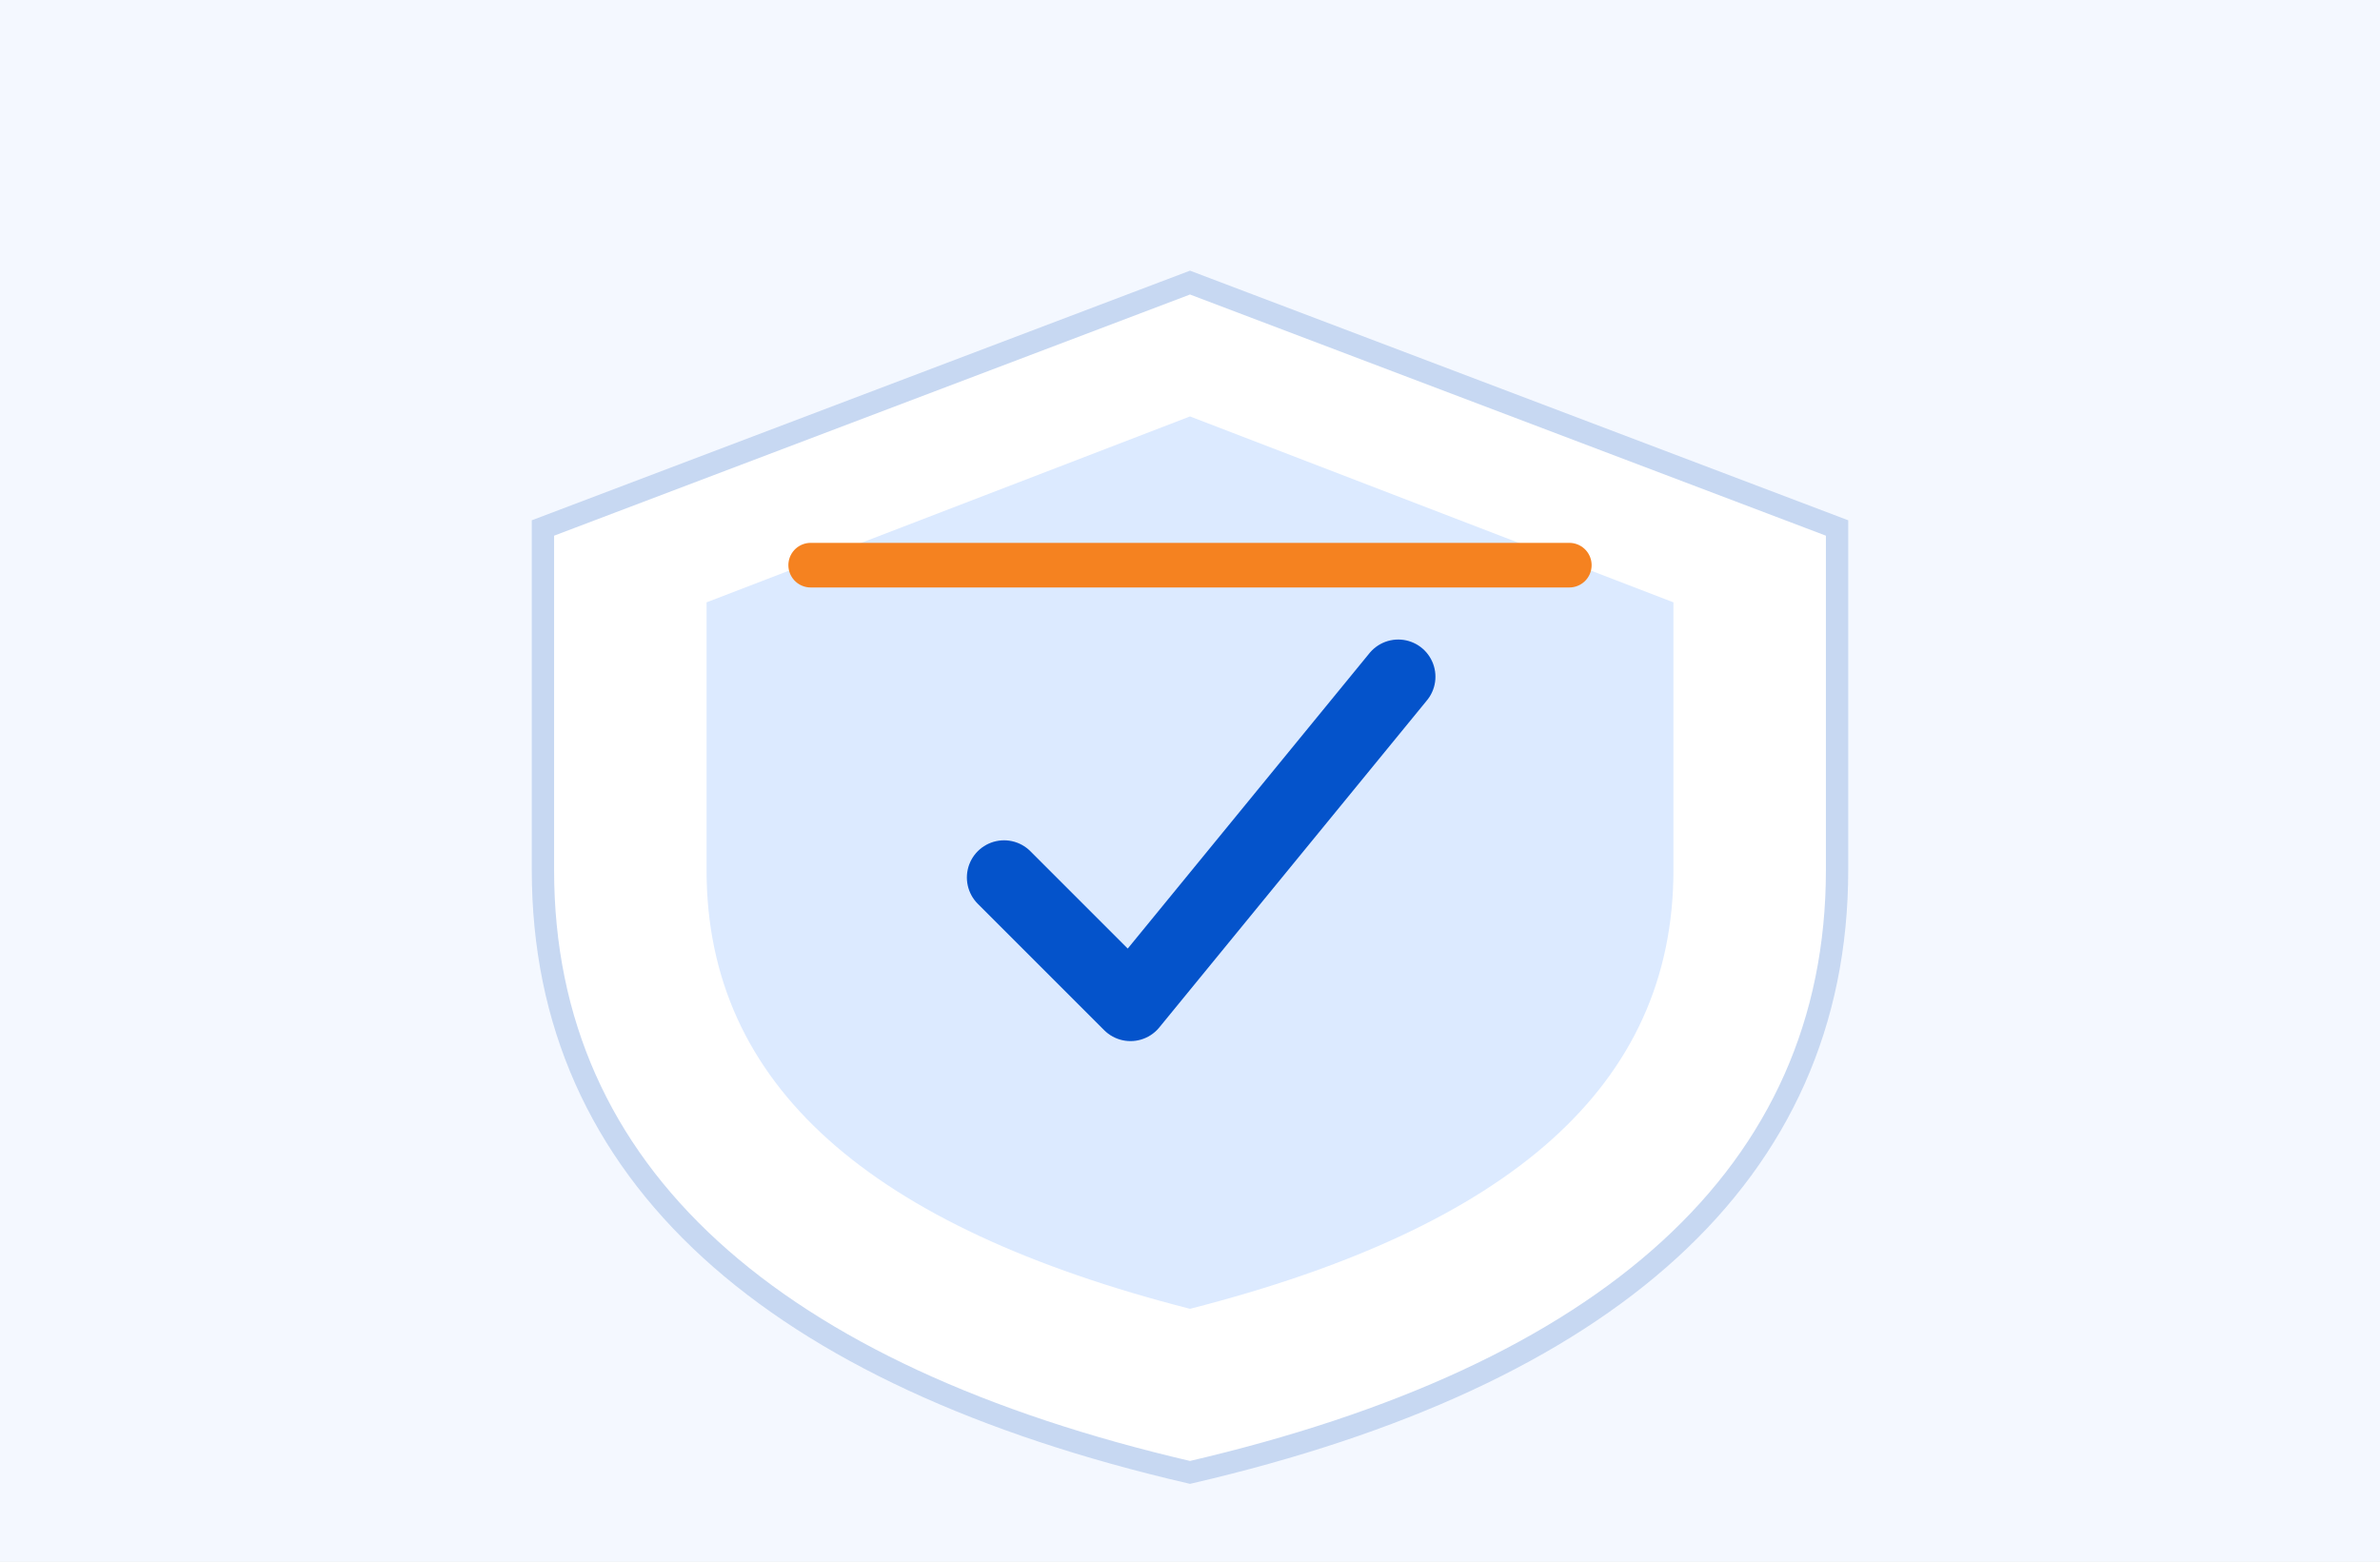
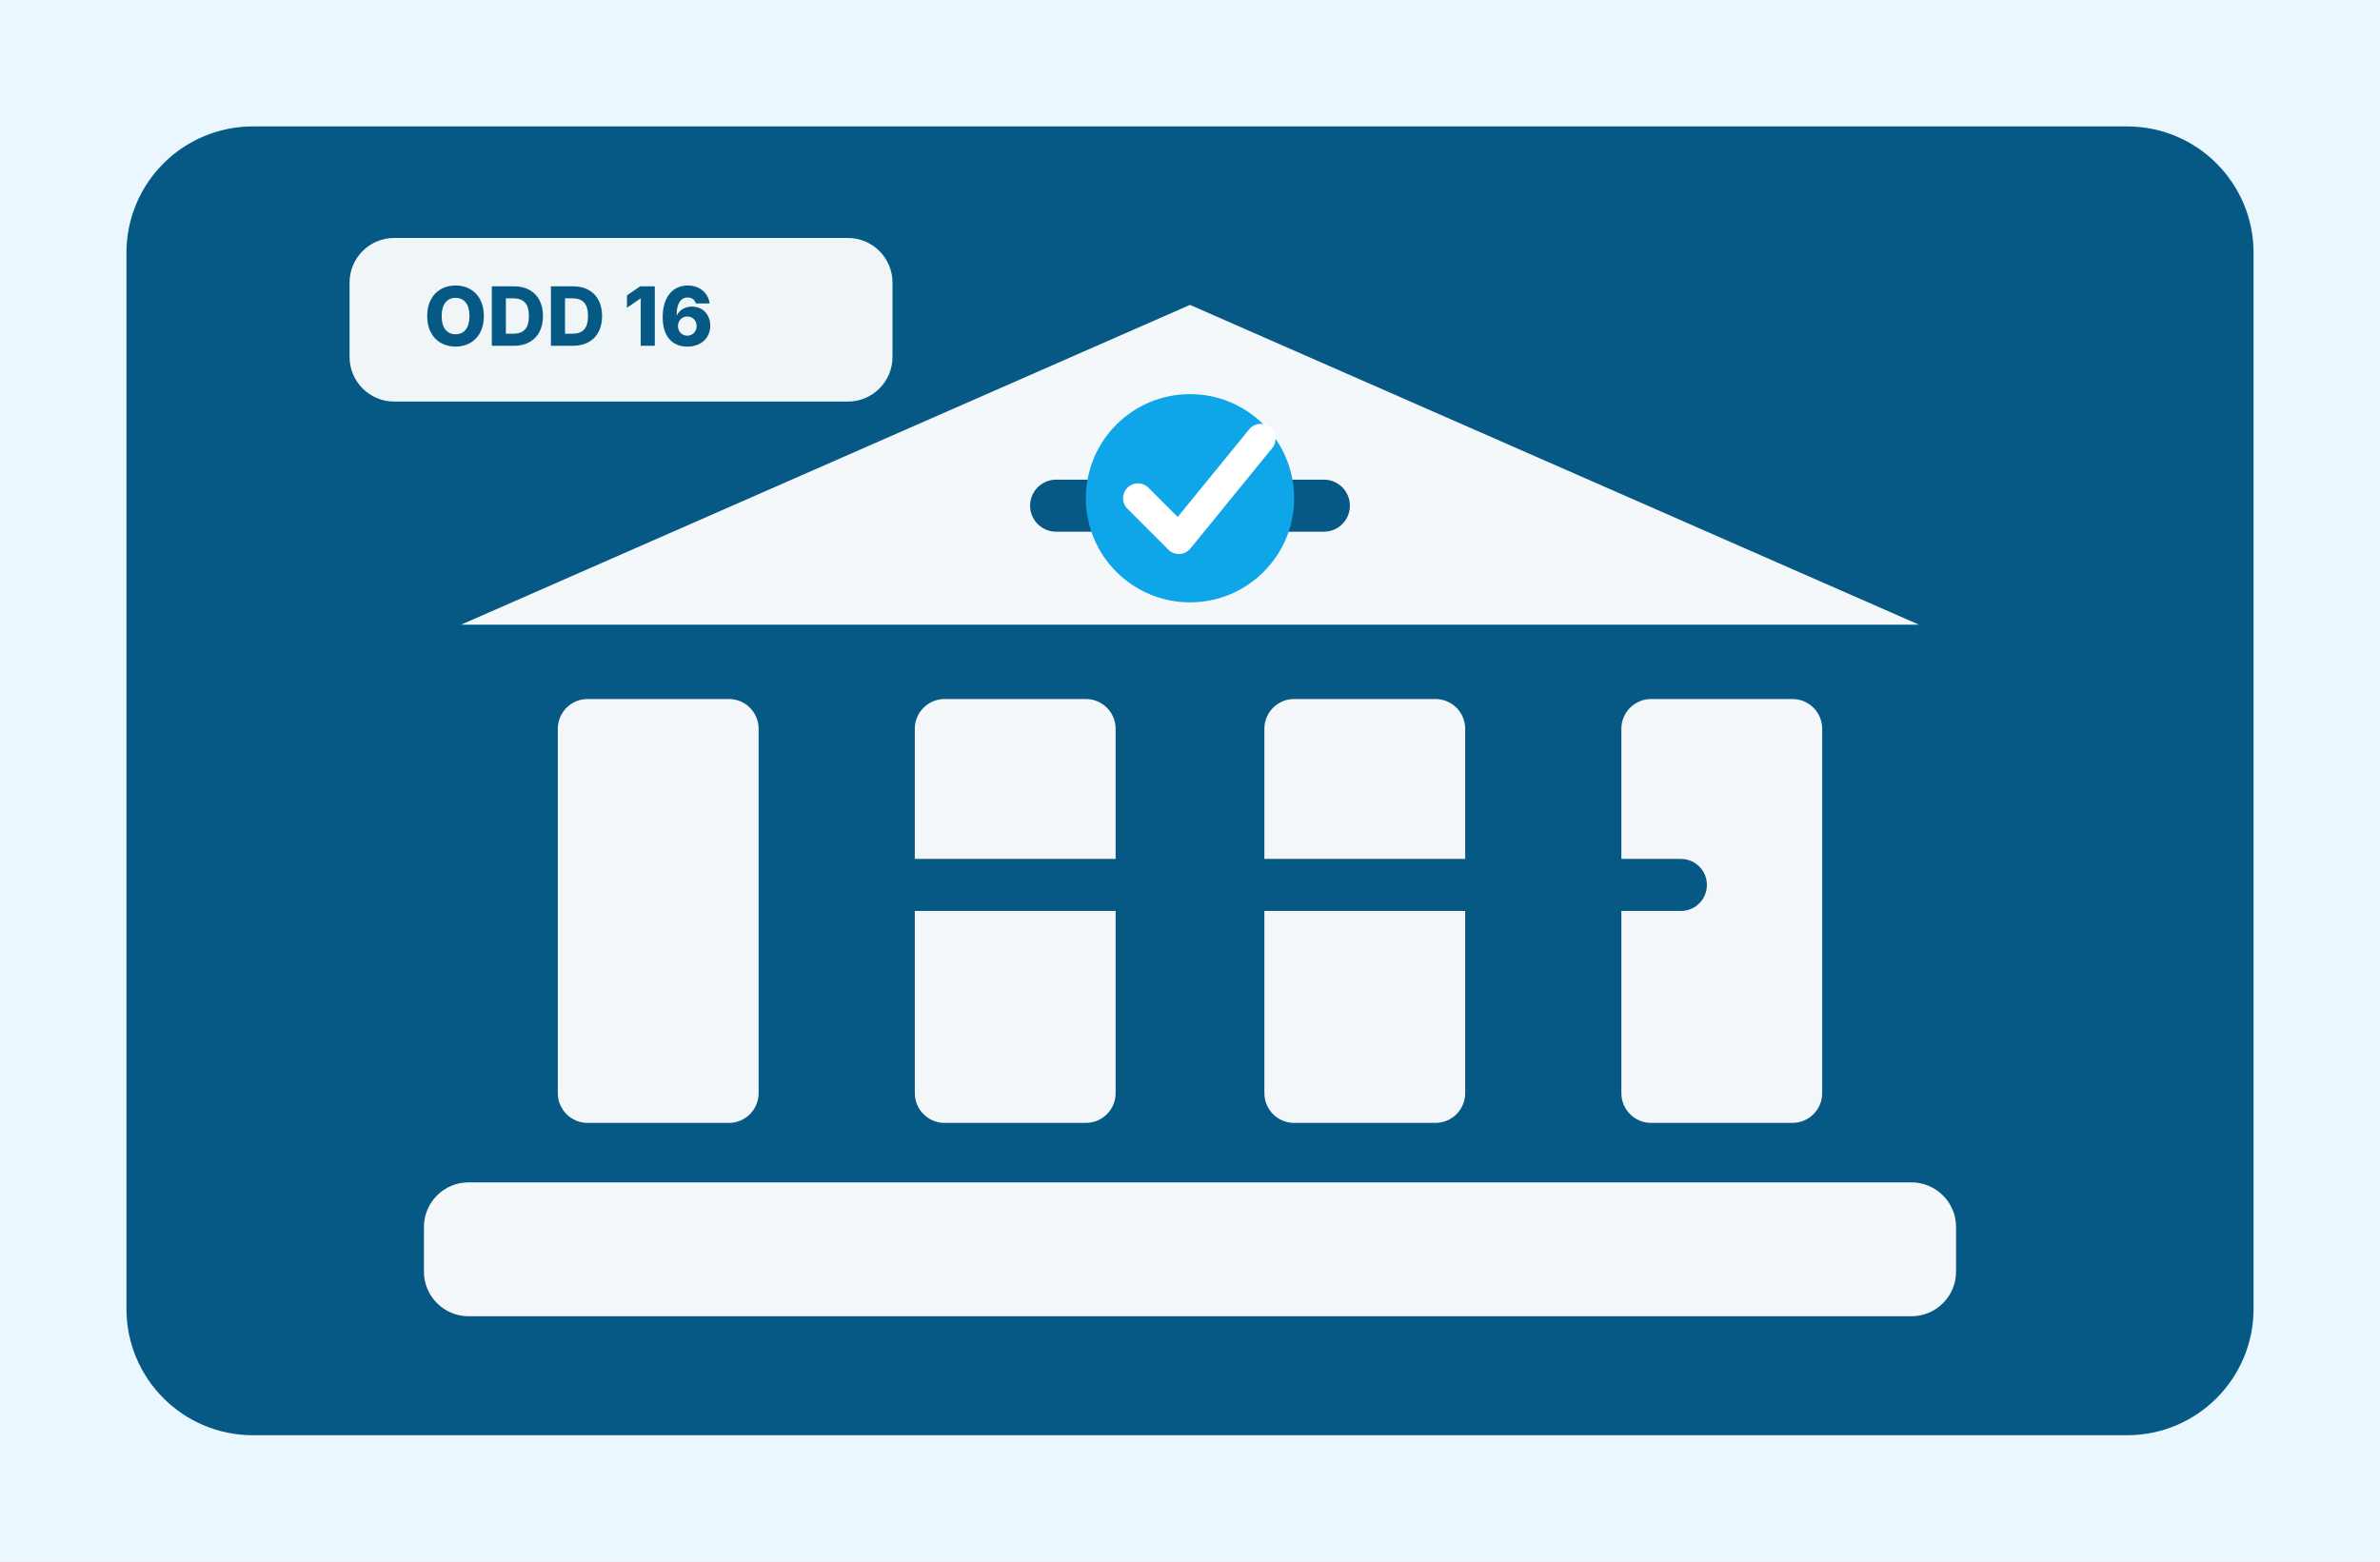
<svg xmlns="http://www.w3.org/2000/svg" viewBox="0 0 640 420" fill="none">
-   <rect width="640" height="420" fill="#f4f8ff" />
-   <path d="M320 76 494 142v92c0 82-62 136-174 162-112-26-174-80-174-162v-92L320 76Z" fill="#fff" stroke="#c7d8f2" stroke-width="6" />
-   <path d="M320 112 450 162v72c0 58-44 96-130 118-86-22-130-60-130-118v-72l130-50Z" fill="#dceaff" />
-   <path d="m270 236 34 34 72-88" stroke="#0453cb" stroke-width="20" stroke-linecap="round" stroke-linejoin="round" />
-   <path d="M218 152h204" stroke="#f58220" stroke-width="12" stroke-linecap="round" />
+   <rect width="640" height="420" fill="#eaf7ff" />
+   <rect x="34" y="34" width="572" height="352" rx="34" fill="#075985" />
+   <path d="M320 82 124 168h392L320 82Z" fill="#fff" opacity=".96" />
+   <rect x="150" y="188" width="54" height="114" rx="8" fill="#fff" opacity=".95" />
+   <rect x="246" y="188" width="54" height="114" rx="8" fill="#fff" opacity=".95" />
+   <rect x="340" y="188" width="54" height="114" rx="8" fill="#fff" opacity=".95" />
+   <rect x="436" y="188" width="54" height="114" rx="8" fill="#fff" opacity=".95" />
+   <rect x="114" y="318" width="412" height="36" rx="12" fill="#fff" opacity=".96" />
+   <path d="M284 136h72M232 238h220" stroke="#075985" stroke-width="14" stroke-linecap="round" />
+   <circle cx="320" cy="134" r="28" fill="#0ea5e9" />
+   <path d="m306 134 11 11 22-27" stroke="#fff" stroke-width="8" stroke-linecap="round" stroke-linejoin="round" />
+   <rect x="94" y="64" width="146" height="44" rx="12" fill="#fff" opacity=".94" />
+   <text x="114" y="93" fill="#075985" font-family="Inter, Arial, sans-serif" font-size="22" font-weight="800">ODD 16</text>
</svg>
